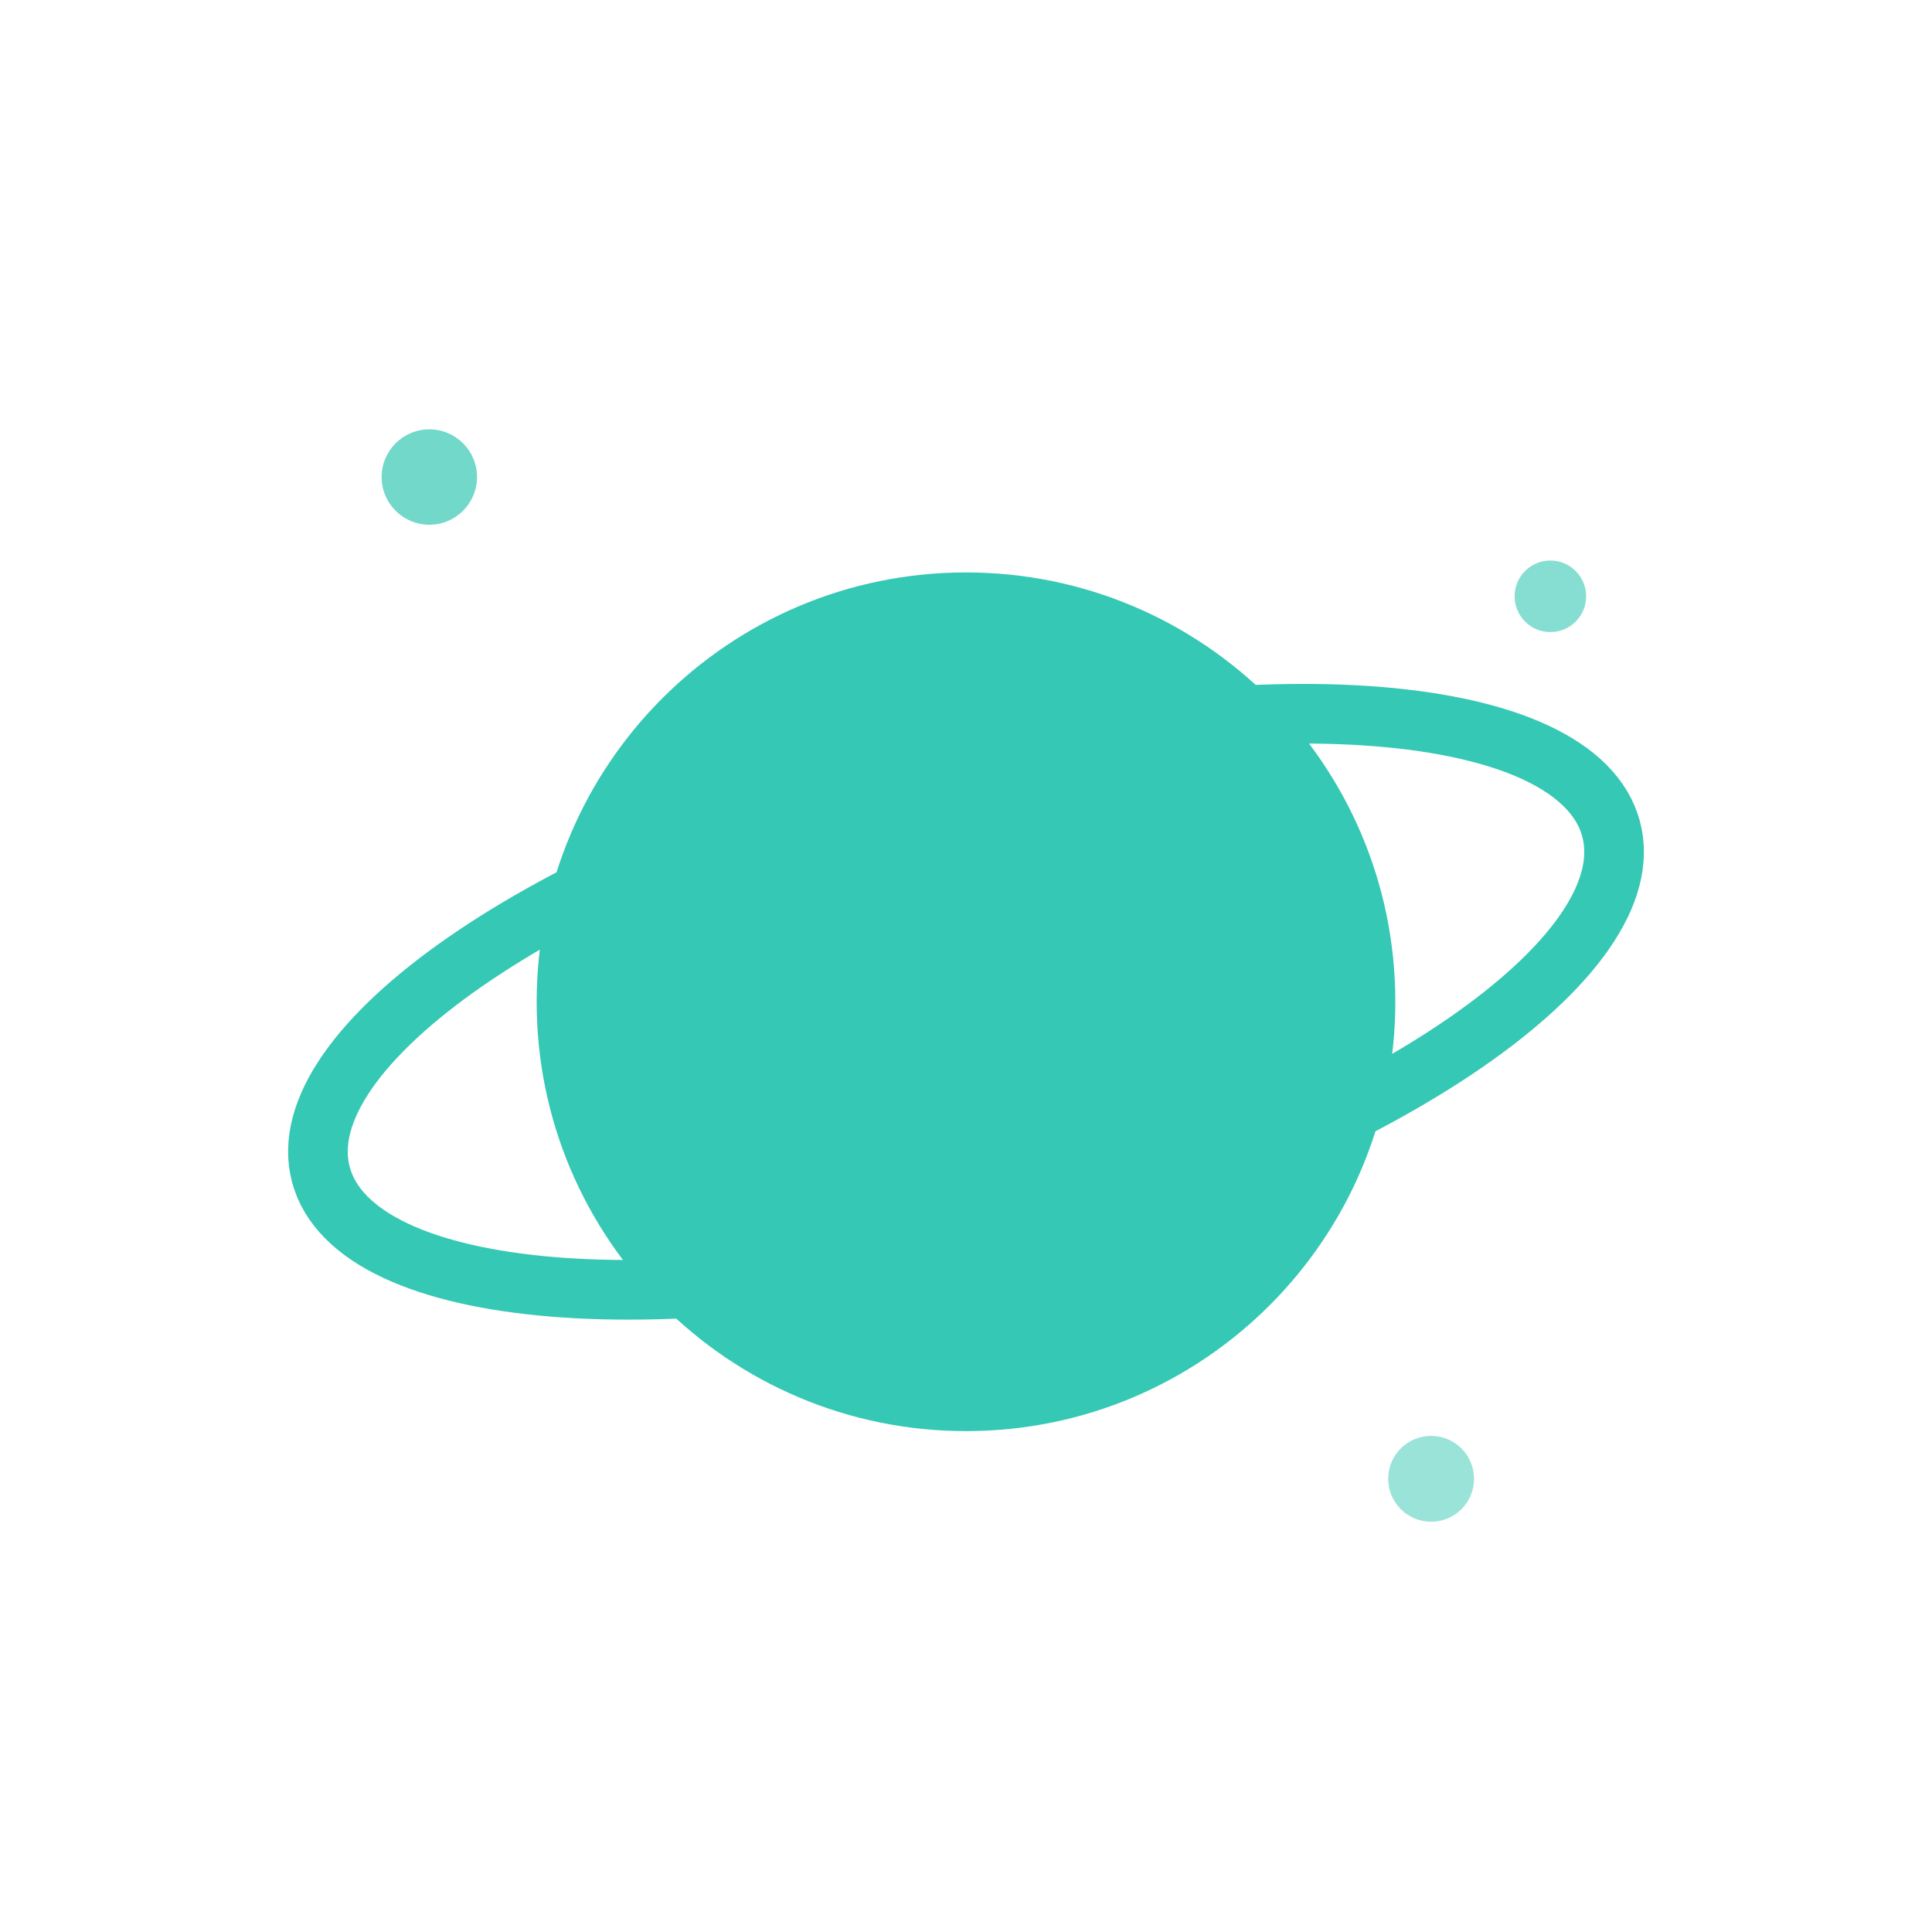
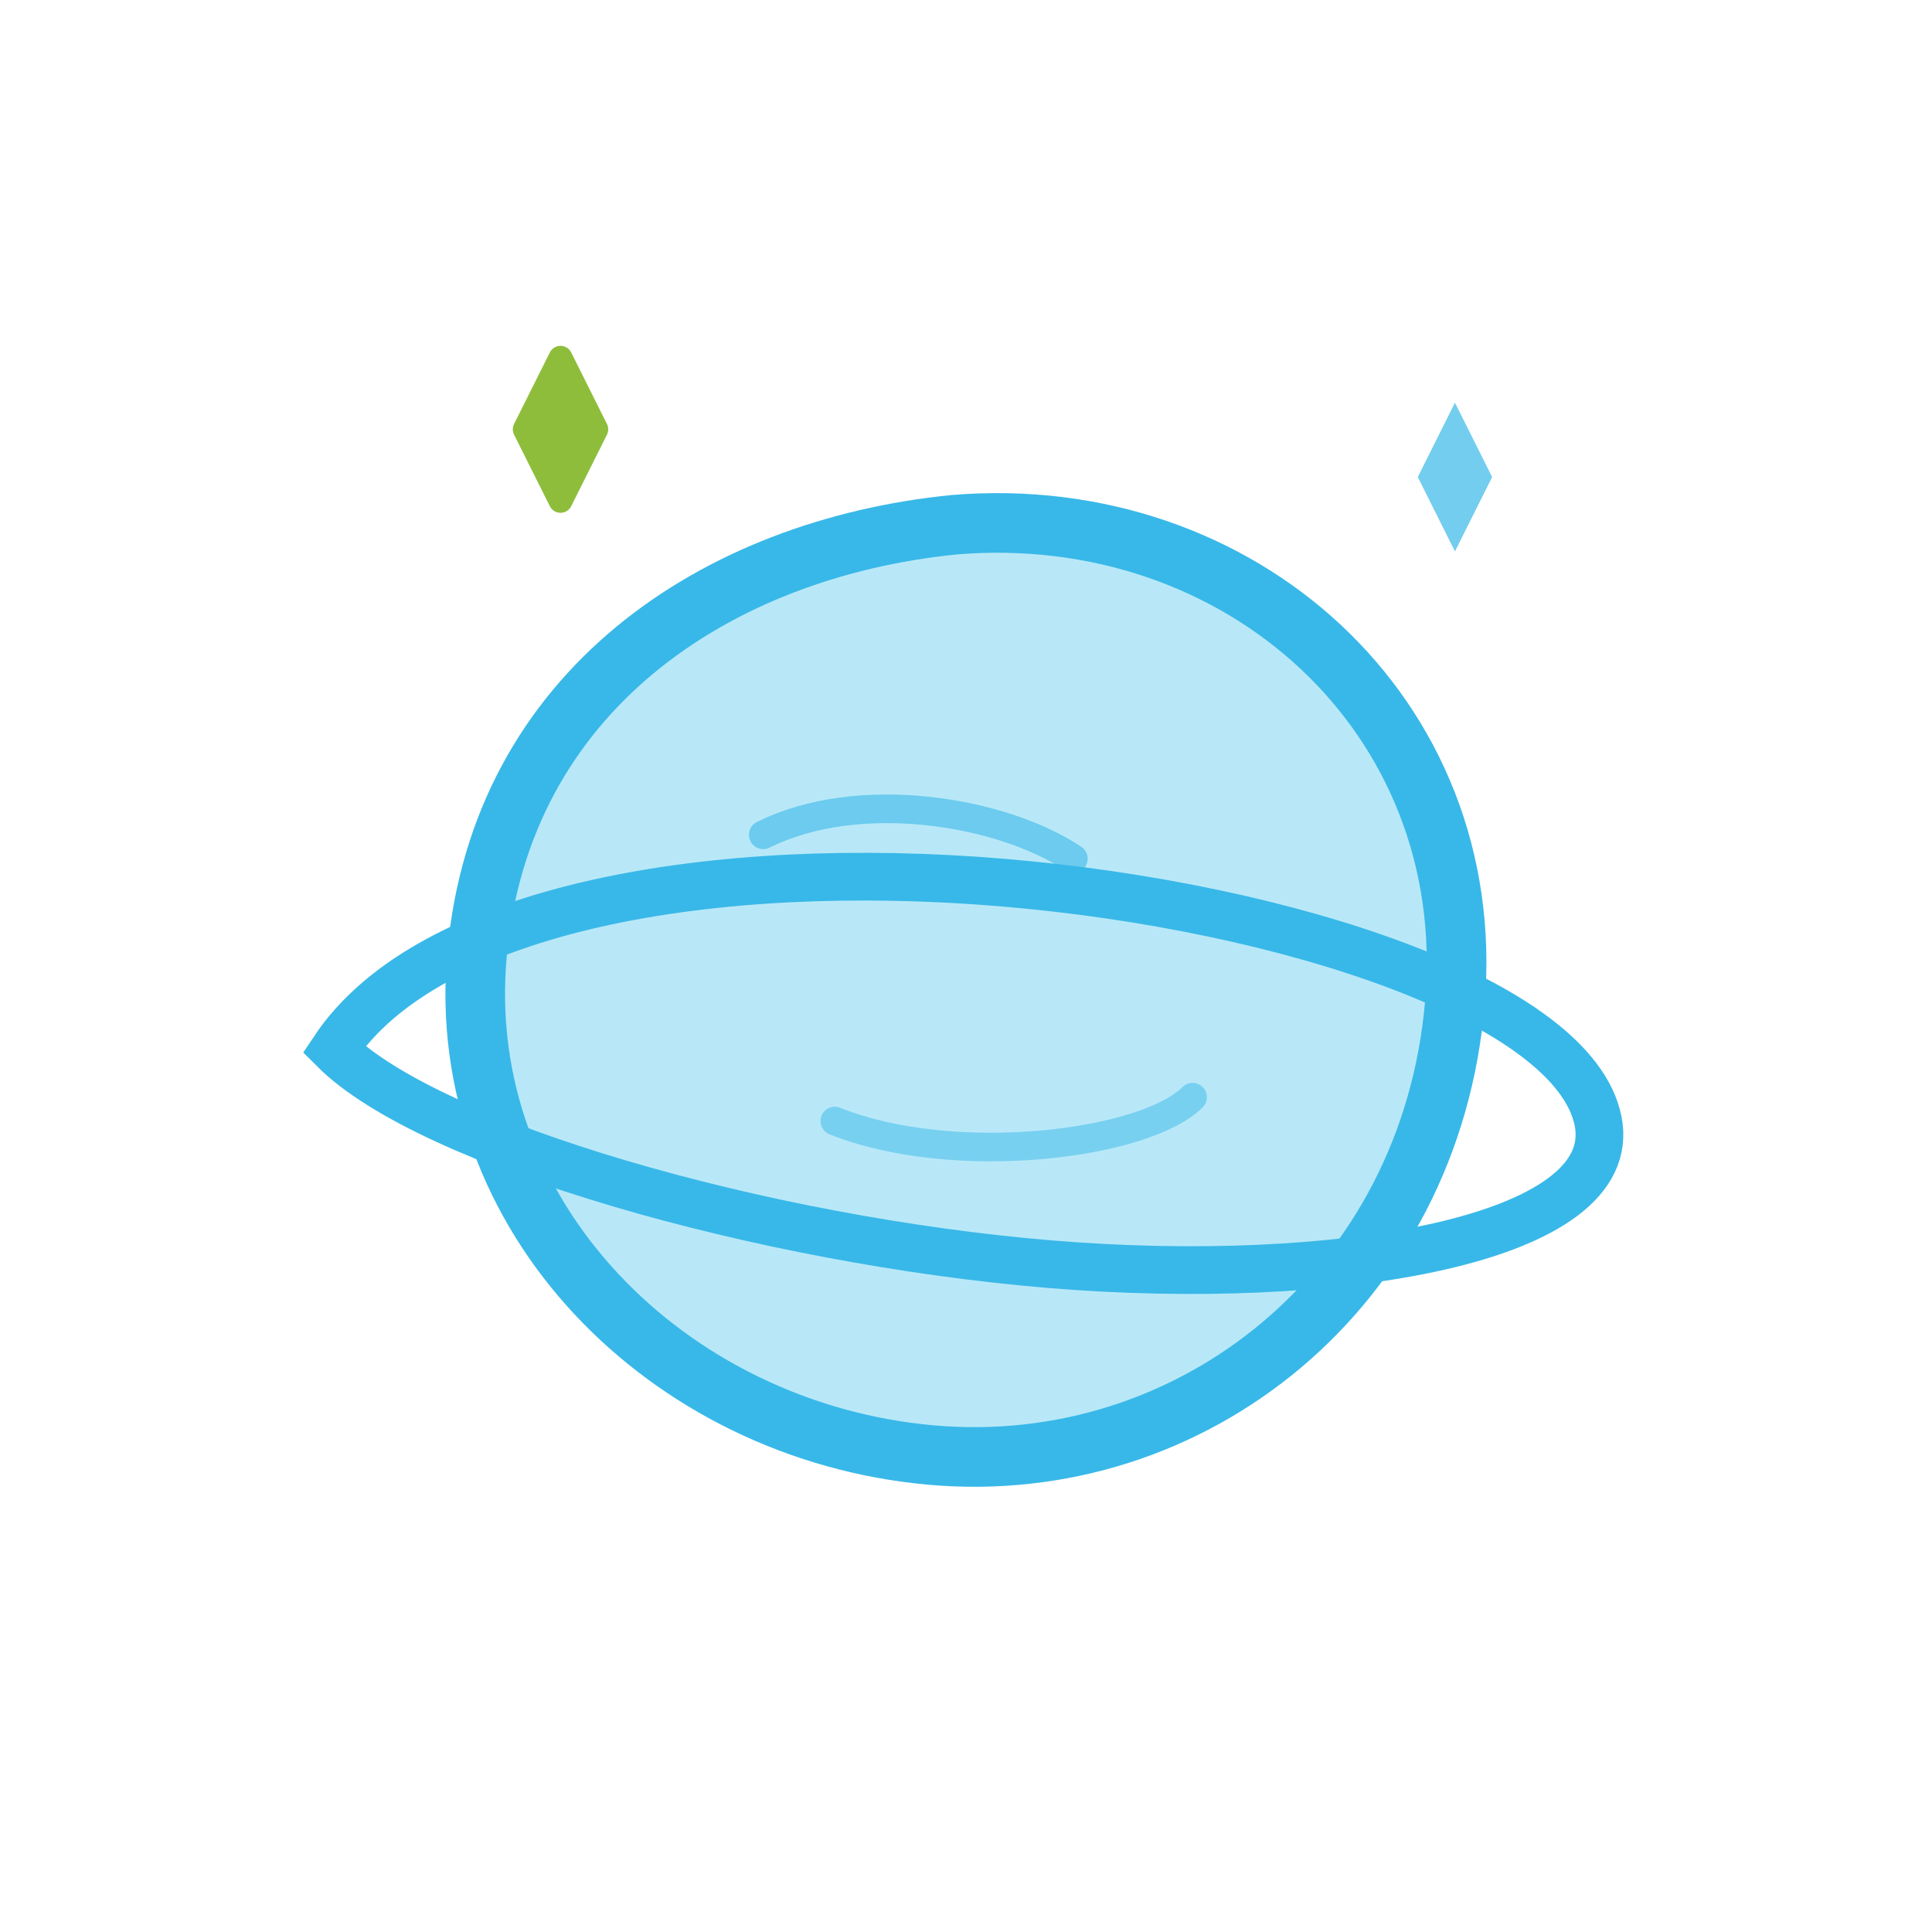
<svg xmlns="http://www.w3.org/2000/svg" viewBox="0 0 81 81" width="81" height="81">
-   <circle cx="40.5" cy="42" r="18" fill="#35C8B4" />
-   <ellipse cx="40.5" cy="42" rx="28" ry="10" fill="none" stroke="#35C8B4" stroke-width="2.5" transform="rotate(-15, 40.5, 42)" />
-   <circle cx="18" cy="20" r="2" fill="#35C8B4" opacity="0.7" />
-   <circle cx="65" cy="25" r="1.5" fill="#35C8B4" opacity="0.6" />
-   <circle cx="60" cy="62" r="1.8" fill="#35C8B4" opacity="0.5" />
+   <path d="M40 22 C52 21, 62 30, 61 42 C60 54, 50 62, 39 61 C28 60, 19 51, 20 40 C21 29, 30 23, 40 22Z" fill="#B8E8F8" stroke="#38B8E8" stroke-width="2.5" stroke-linecap="round" stroke-linejoin="round" />
+   <path d="M14 44 C18 38, 30 36, 42 37 C54 38, 66 42, 67 47 C68 52, 56 54, 44 53 C32 52, 18 48, 14 44Z" fill="none" stroke="#38B8E8" stroke-width="2" stroke-linecap="round" />
+   <path d="M22 18 L23.5 15 L25 18 L23.5 21Z" fill="#8EBD3C" stroke="#8EBD3C" stroke-width="1" stroke-linecap="round" stroke-linejoin="round" />
+   <path d="M60 20 L61 18 L62 20 L61 22Z" fill="#38B8E8" stroke="#38B8E8" stroke-width="1" stroke-linecap="round" opacity="0.7" />
+   <path d="M32 35 C36 33, 42 34, 45 36" fill="none" stroke="#38B8E8" stroke-width="1.2" stroke-linecap="round" opacity="0.6" />
+   <path d="M35 47 C40 49, 48 48, 50 46" fill="none" stroke="#38B8E8" stroke-width="1.2" stroke-linecap="round" opacity="0.5" />
</svg>
